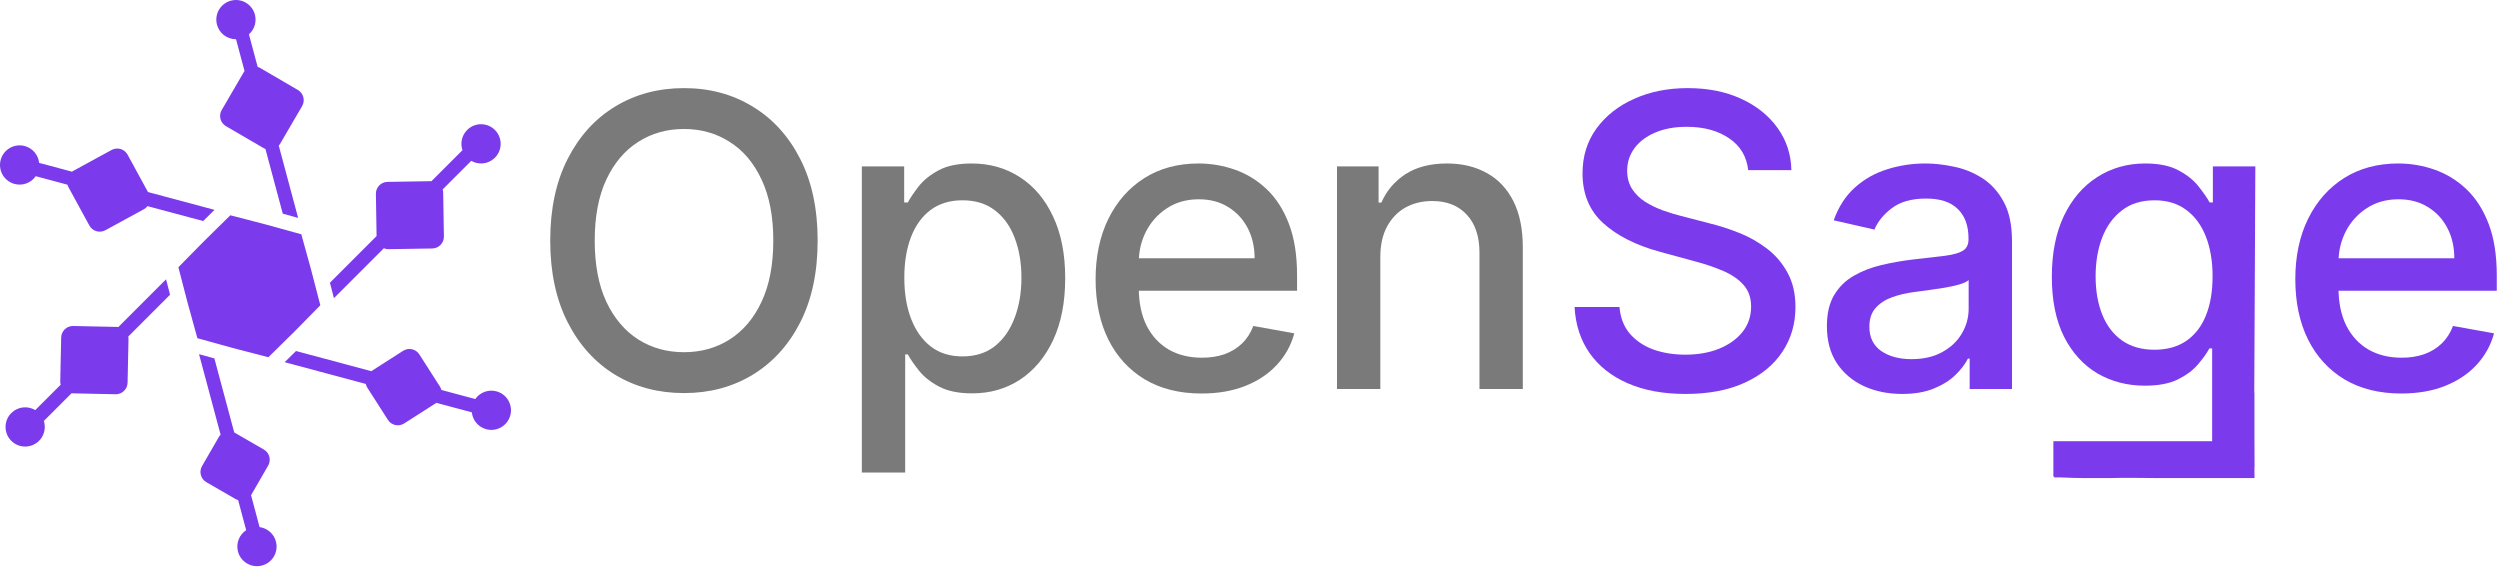
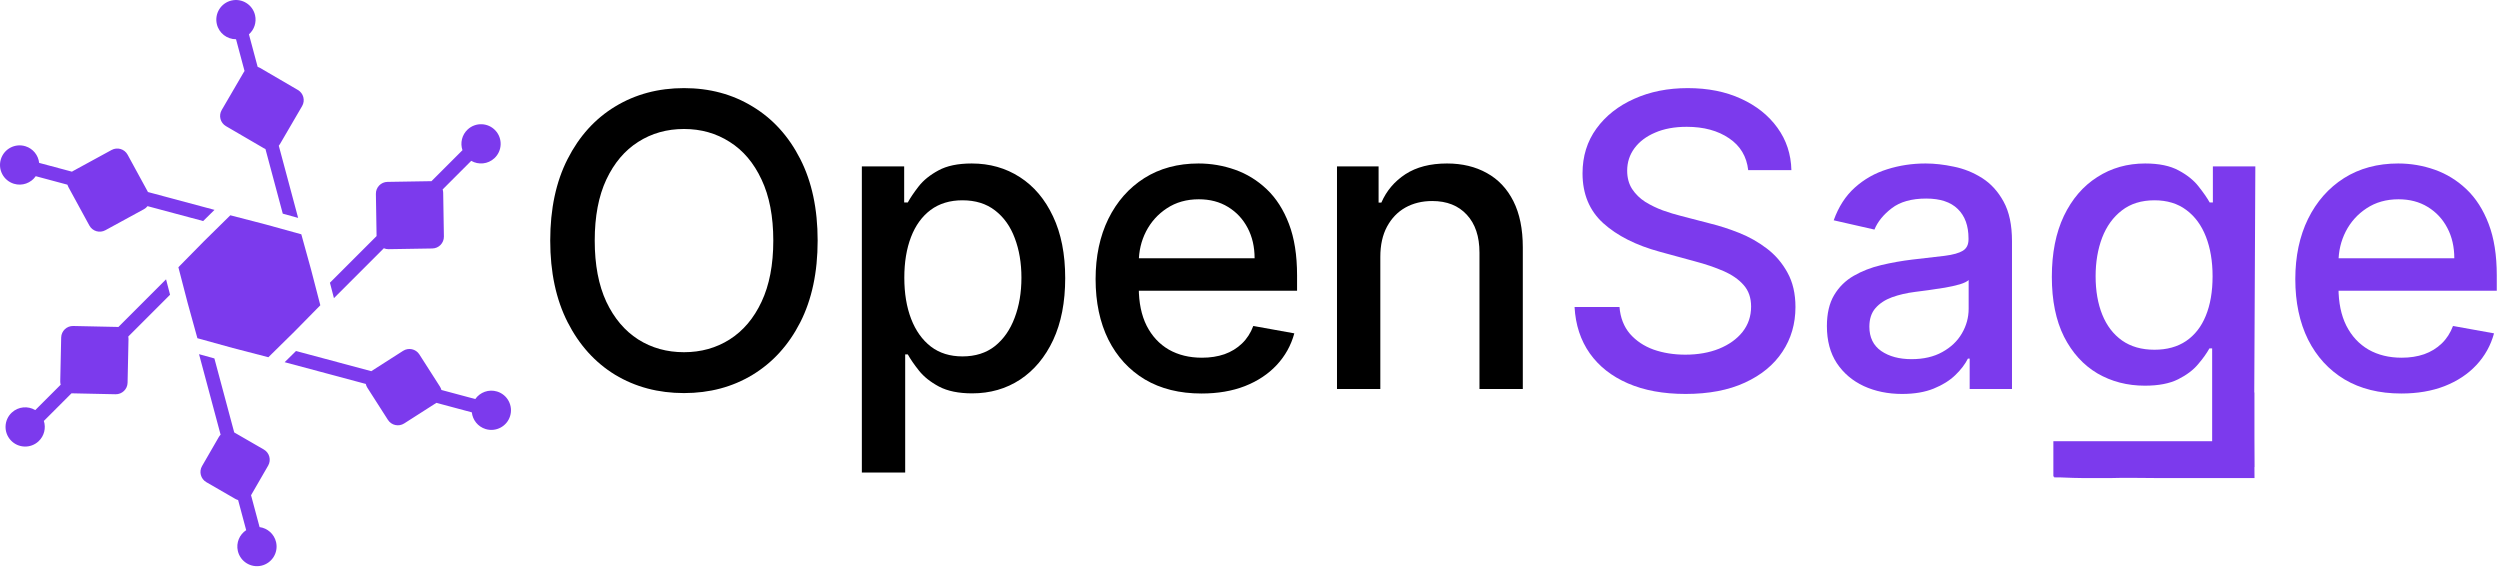
<svg xmlns="http://www.w3.org/2000/svg" width="637" height="145" viewBox="0 0 637 145" fill="none">
  <path d="M54.626 91.327L59.68 110.19C59.734 110.217 59.788 110.245 59.84 110.276L67.226 114.539C68.661 115.368 69.152 117.203 68.324 118.638L64.06 126.023C64.03 126.075 63.997 126.126 63.965 126.176L66.142 134.305C68.148 134.575 69.87 136.056 70.348 138.145C70.965 140.836 69.282 143.519 66.591 144.135C63.899 144.751 61.217 143.069 60.6 140.377C60.121 138.284 61.032 136.197 62.727 135.082L60.672 127.413C60.43 127.347 60.191 127.253 59.963 127.121L52.577 122.857C51.142 122.028 50.651 120.194 51.479 118.759L55.743 111.373C55.875 111.145 56.034 110.943 56.211 110.764L50.713 90.245L54.626 91.327ZM43.332 75.099L32.69 85.74C32.728 85.942 32.747 86.15 32.743 86.364L32.507 97.52C32.471 99.176 31.099 100.49 29.443 100.455L18.287 100.218C18.264 100.217 18.241 100.215 18.218 100.214L11.174 107.257C11.746 109.046 11.283 111.084 9.816 112.447C7.793 114.327 4.629 114.211 2.75 112.188C0.87 110.165 0.987 107.001 3.009 105.121C4.679 103.57 7.125 103.379 8.985 104.496L15.461 98.022C15.384 97.746 15.345 97.455 15.351 97.154L15.589 85.998C15.624 84.342 16.996 83.028 18.652 83.063L29.807 83.3C29.925 83.302 30.041 83.313 30.154 83.328L42.311 71.169L43.332 75.099ZM102.708 89.393C104.103 88.5 105.959 88.907 106.852 90.303L112.098 98.505C112.273 98.778 112.396 99.068 112.473 99.365L121.096 101.676C122.306 99.943 124.538 99.105 126.667 99.76C129.306 100.572 130.787 103.371 129.975 106.01C129.163 108.649 126.365 110.13 123.726 109.318C121.754 108.711 120.428 106.995 120.222 105.066L111.191 102.646C111.19 102.647 111.188 102.648 111.187 102.649L102.986 107.895C101.59 108.787 99.735 108.38 98.843 106.985L93.595 98.782C93.402 98.48 93.273 98.155 93.199 97.824L72.529 92.286L75.422 89.438L94.602 94.577L102.708 89.393ZM119.165 32.989C121.188 31.11 124.351 31.226 126.231 33.248C128.111 35.271 127.995 38.435 125.972 40.315C124.325 41.846 121.921 42.052 120.07 40.984L112.787 48.268C112.87 48.536 112.92 48.82 112.924 49.114L113.105 60.262C113.132 61.919 111.811 63.284 110.154 63.311L99.007 63.491C98.578 63.498 98.169 63.413 97.797 63.257L85.086 75.968L84.066 72.037L95.952 60.152L95.777 49.393C95.75 47.736 97.072 46.372 98.728 46.345L109.876 46.163C109.898 46.163 109.919 46.163 109.941 46.163L117.837 38.268C117.22 36.458 117.674 34.375 119.165 32.989ZM0.222 40.569C1.034 37.93 3.832 36.449 6.471 37.261C8.44 37.867 9.763 39.577 9.972 41.502L18.334 43.742C18.422 43.681 18.516 43.623 18.613 43.571L28.439 38.212C29.894 37.419 31.716 37.956 32.51 39.41L37.702 48.932L54.657 53.475L51.763 56.322L37.593 52.526C37.348 52.837 37.04 53.106 36.671 53.307L26.844 58.664C25.39 59.458 23.567 58.922 22.774 57.467L17.416 47.641C17.312 47.451 17.232 47.254 17.172 47.054L9.107 44.893C7.899 46.633 5.664 47.475 3.531 46.819C0.892 46.007 -0.59 43.209 0.222 40.569ZM59.002 0.127C61.693 -0.489 64.374 1.193 64.991 3.885C65.414 5.732 64.754 7.574 63.429 8.747L65.648 17.027C65.846 17.092 66.042 17.177 66.229 17.286L75.899 22.923C77.33 23.758 77.814 25.595 76.979 27.027L71.343 36.696C71.251 36.851 71.148 36.995 71.035 37.128L75.964 55.521L72.049 54.439L67.636 37.97C67.502 37.916 67.369 37.852 67.24 37.777L57.571 32.14C56.14 31.305 55.656 29.469 56.49 28.037L62.127 18.367C62.183 18.271 62.244 18.178 62.309 18.09L60.141 10C57.851 10.013 55.776 8.443 55.244 6.117C54.627 3.426 56.31 0.744 59.002 0.127Z" fill="#7C3AED" />
  <path d="M58.69 54.854L67.751 57.205L76.774 59.699L79.268 68.722L81.619 77.783L75.053 84.455L68.381 91.022L59.32 88.671L50.297 86.176L47.802 77.153L45.451 68.092L52.018 61.42L58.69 54.854Z" fill="#7C3AED" />
-   <path d="M351.708 65.439V99.121H340.666V42.394H351.265V51.627H351.967C353.272 48.623 355.315 46.21 358.097 44.388C360.904 42.566 364.437 41.655 368.697 41.655C372.562 41.655 375.948 42.468 378.853 44.093C381.758 45.693 384.011 48.081 385.612 51.258C387.212 54.434 388.012 58.361 388.012 63.039V99.121H376.97V64.368C376.97 60.257 375.898 57.044 373.756 54.729C371.614 52.39 368.672 51.221 364.93 51.221C362.369 51.221 360.092 51.775 358.097 52.883C356.128 53.99 354.564 55.615 353.407 57.758C352.274 59.875 351.708 62.436 351.708 65.439Z" fill="#7A7A7A" />
-   <path d="M306.155 100.266C300.566 100.266 295.752 99.072 291.715 96.684C287.701 94.271 284.599 90.885 282.408 86.527C280.241 82.145 279.158 77.011 279.158 71.127C279.158 65.316 280.241 60.195 282.408 55.763C284.599 51.331 287.652 47.872 291.567 45.385C295.506 42.899 300.11 41.655 305.379 41.655C308.58 41.655 311.682 42.185 314.686 43.243C317.69 44.302 320.386 45.964 322.774 48.229C325.162 50.494 327.046 53.437 328.425 57.056C329.804 60.651 330.493 65.021 330.493 70.167V74.081H285.399V65.809H319.672C319.672 62.903 319.081 60.331 317.899 58.09C316.717 55.825 315.055 54.04 312.913 52.735C310.796 51.43 308.309 50.777 305.453 50.777C302.351 50.777 299.643 51.541 297.328 53.067C295.038 54.569 293.266 56.539 292.01 58.976C290.779 61.389 290.163 64.011 290.163 66.843V73.306C290.163 77.097 290.828 80.323 292.158 82.982C293.512 85.641 295.395 87.672 297.808 89.076C300.221 90.454 303.04 91.144 306.266 91.144C308.358 91.144 310.267 90.849 311.99 90.257C313.714 89.642 315.203 88.731 316.459 87.525C317.715 86.318 318.675 84.829 319.34 83.056L329.791 84.939C328.954 88.017 327.452 90.713 325.286 93.027C323.144 95.317 320.447 97.102 317.197 98.382C313.972 99.638 310.291 100.266 306.155 100.266Z" fill="#7A7A7A" />
-   <path d="M219.599 120.394V42.394H230.383V51.59H231.306C231.946 50.408 232.869 49.042 234.076 47.49C235.282 45.939 236.957 44.585 239.099 43.428C241.241 42.246 244.072 41.655 247.593 41.655C252.173 41.655 256.26 42.812 259.854 45.127C263.449 47.441 266.268 50.777 268.312 55.135C270.38 59.493 271.414 64.738 271.414 70.868C271.414 76.999 270.392 82.256 268.349 86.638C266.305 90.996 263.498 94.357 259.928 96.721C256.358 99.06 252.283 100.229 247.704 100.229C244.257 100.229 241.438 99.65 239.246 98.493C237.08 97.336 235.381 95.982 234.15 94.431C232.919 92.88 231.971 91.501 231.306 90.294H230.641V120.394H219.599ZM230.42 70.757C230.42 74.746 230.998 78.242 232.155 81.246C233.313 84.25 234.987 86.601 237.178 88.3C239.369 89.974 242.053 90.811 245.229 90.811C248.529 90.811 251.286 89.938 253.502 88.189C255.718 86.417 257.392 84.016 258.525 80.988C259.682 77.959 260.261 74.549 260.261 70.757C260.261 67.015 259.694 63.654 258.562 60.675C257.454 57.696 255.78 55.345 253.539 53.621C251.323 51.898 248.553 51.036 245.229 51.036C242.029 51.036 239.32 51.861 237.104 53.51C234.913 55.16 233.251 57.462 232.119 60.417C230.986 63.371 230.42 66.818 230.42 70.757Z" fill="#7A7A7A" />
-   <path d="M208.337 61.303C208.337 69.379 206.86 76.322 203.905 82.133C200.951 87.919 196.901 92.375 191.755 95.502C186.633 98.605 180.811 100.156 174.286 100.156C167.737 100.156 161.889 98.605 156.743 95.502C151.622 92.375 147.584 87.907 144.63 82.096C141.675 76.285 140.198 69.355 140.198 61.303C140.198 53.228 141.675 46.297 144.63 40.511C147.584 34.7 151.622 30.244 156.743 27.142C161.889 24.015 167.737 22.451 174.286 22.451C180.811 22.451 186.633 24.015 191.755 27.142C196.901 30.244 200.951 34.7 203.905 40.511C206.86 46.297 208.337 53.228 208.337 61.303ZM197.036 61.303C197.036 55.148 196.039 49.965 194.044 45.755C192.075 41.52 189.366 38.319 185.919 36.153C182.497 33.962 178.619 32.866 174.286 32.866C169.928 32.866 166.038 33.962 162.615 36.153C159.193 38.319 156.485 41.52 154.49 45.755C152.521 49.965 151.536 55.148 151.536 61.303C151.536 67.459 152.521 72.654 154.49 76.889C156.485 81.099 159.193 84.3 162.615 86.491C166.038 88.658 169.928 89.741 174.286 89.741C178.619 89.741 182.497 88.658 185.919 86.491C189.366 84.3 192.075 81.099 194.044 76.889C196.039 72.654 197.036 67.459 197.036 61.303Z" fill="#7A7A7A" />
+   <path d="M351.708 65.439V99.121H340.666V42.394H351.265V51.627H351.967C353.272 48.623 355.315 46.21 358.097 44.388C360.904 42.566 364.437 41.655 368.697 41.655C372.562 41.655 375.948 42.468 378.853 44.093C381.758 45.693 384.011 48.081 385.612 51.258C387.212 54.434 388.012 58.361 388.012 63.039V99.121H376.97V64.368C376.97 60.257 375.898 57.044 373.756 54.729C371.614 52.39 368.672 51.221 364.93 51.221C362.369 51.221 360.092 51.775 358.097 52.883C356.128 53.99 354.564 55.615 353.407 57.758C352.274 59.875 351.708 62.436 351.708 65.439Z" fill="#000000" />
+   <path d="M306.155 100.266C300.566 100.266 295.752 99.072 291.715 96.684C287.701 94.271 284.599 90.885 282.408 86.527C280.241 82.145 279.158 77.011 279.158 71.127C279.158 65.316 280.241 60.195 282.408 55.763C284.599 51.331 287.652 47.872 291.567 45.385C295.506 42.899 300.11 41.655 305.379 41.655C308.58 41.655 311.682 42.185 314.686 43.243C317.69 44.302 320.386 45.964 322.774 48.229C325.162 50.494 327.046 53.437 328.425 57.056C329.804 60.651 330.493 65.021 330.493 70.167V74.081H285.399V65.809H319.672C319.672 62.903 319.081 60.331 317.899 58.09C316.717 55.825 315.055 54.04 312.913 52.735C310.796 51.43 308.309 50.777 305.453 50.777C302.351 50.777 299.643 51.541 297.328 53.067C295.038 54.569 293.266 56.539 292.01 58.976C290.779 61.389 290.163 64.011 290.163 66.843V73.306C290.163 77.097 290.828 80.323 292.158 82.982C293.512 85.641 295.395 87.672 297.808 89.076C300.221 90.454 303.04 91.144 306.266 91.144C308.358 91.144 310.267 90.849 311.99 90.257C313.714 89.642 315.203 88.731 316.459 87.525C317.715 86.318 318.675 84.829 319.34 83.056L329.791 84.939C328.954 88.017 327.452 90.713 325.286 93.027C323.144 95.317 320.447 97.102 317.197 98.382C313.972 99.638 310.291 100.266 306.155 100.266Z" fill="#000000" />
+   <path d="M219.599 120.394V42.394H230.383V51.59H231.306C231.946 50.408 232.869 49.042 234.076 47.49C235.282 45.939 236.957 44.585 239.099 43.428C241.241 42.246 244.072 41.655 247.593 41.655C252.173 41.655 256.26 42.812 259.854 45.127C263.449 47.441 266.268 50.777 268.312 55.135C270.38 59.493 271.414 64.738 271.414 70.868C271.414 76.999 270.392 82.256 268.349 86.638C266.305 90.996 263.498 94.357 259.928 96.721C256.358 99.06 252.283 100.229 247.704 100.229C244.257 100.229 241.438 99.65 239.246 98.493C237.08 97.336 235.381 95.982 234.15 94.431C232.919 92.88 231.971 91.501 231.306 90.294H230.641V120.394H219.599ZM230.42 70.757C230.42 74.746 230.998 78.242 232.155 81.246C233.313 84.25 234.987 86.601 237.178 88.3C239.369 89.974 242.053 90.811 245.229 90.811C248.529 90.811 251.286 89.938 253.502 88.189C255.718 86.417 257.392 84.016 258.525 80.988C259.682 77.959 260.261 74.549 260.261 70.757C260.261 67.015 259.694 63.654 258.562 60.675C257.454 57.696 255.78 55.345 253.539 53.621C251.323 51.898 248.553 51.036 245.229 51.036C242.029 51.036 239.32 51.861 237.104 53.51C234.913 55.16 233.251 57.462 232.119 60.417C230.986 63.371 230.42 66.818 230.42 70.757Z" fill="#000000" />
+   <path d="M208.337 61.303C208.337 69.379 206.86 76.322 203.905 82.133C200.951 87.919 196.901 92.375 191.755 95.502C186.633 98.605 180.811 100.156 174.286 100.156C167.737 100.156 161.889 98.605 156.743 95.502C151.622 92.375 147.584 87.907 144.63 82.096C141.675 76.285 140.198 69.355 140.198 61.303C140.198 53.228 141.675 46.297 144.63 40.511C147.584 34.7 151.622 30.244 156.743 27.142C161.889 24.015 167.737 22.451 174.286 22.451C180.811 22.451 186.633 24.015 191.755 27.142C196.901 30.244 200.951 34.7 203.905 40.511C206.86 46.297 208.337 53.228 208.337 61.303ZM197.036 61.303C197.036 55.148 196.039 49.965 194.044 45.755C192.075 41.52 189.366 38.319 185.919 36.153C182.497 33.962 178.619 32.866 174.286 32.866C169.928 32.866 166.038 33.962 162.615 36.153C159.193 38.319 156.485 41.52 154.49 45.755C152.521 49.965 151.536 55.148 151.536 61.303C151.536 67.459 152.521 72.654 154.49 76.889C156.485 81.099 159.193 84.3 162.615 86.491C166.038 88.658 169.928 89.741 174.286 89.741C178.619 89.741 182.497 88.658 185.919 86.491C189.366 84.3 192.075 81.099 194.044 76.889C196.039 72.654 197.036 67.459 197.036 61.303Z" fill="#000000" />
  <path d="M611.84 100.266C606.251 100.266 601.438 99.072 597.4 96.684C593.387 94.271 590.285 90.885 588.093 86.527C585.927 82.145 584.843 77.011 584.843 71.127C584.843 65.316 585.927 60.195 588.093 55.763C590.285 51.331 593.338 47.872 597.252 45.385C601.192 42.899 605.796 41.655 611.065 41.655C614.266 41.655 617.368 42.185 620.372 43.243C623.375 44.302 626.071 45.964 628.46 48.229C630.848 50.494 632.732 53.437 634.11 57.056C635.489 60.651 636.178 65.021 636.178 70.167V74.081H591.085V65.809H625.357C625.357 62.903 624.767 60.331 623.585 58.09C622.403 55.825 620.741 54.04 618.599 52.735C616.482 51.43 613.995 50.777 611.139 50.777C608.036 50.777 605.328 51.541 603.014 53.067C600.724 54.569 598.951 56.539 597.696 58.976C596.464 61.389 595.849 64.011 595.849 66.843V73.306C595.849 77.097 596.514 80.323 597.843 82.982C599.197 85.641 601.081 87.672 603.494 89.076C605.907 90.454 608.726 91.144 611.951 91.144C614.044 91.144 615.952 90.849 617.676 90.257C619.399 89.642 620.889 88.731 622.144 87.525C623.4 86.318 624.36 84.829 625.025 83.056L635.477 84.939C634.64 88.017 633.138 90.713 630.971 93.027C628.829 95.317 626.133 97.102 622.883 98.382C619.658 99.638 615.977 100.266 611.84 100.266Z" fill="#7C3AED" />
  <path d="M549.384 121.807C544.878 121.807 541.826 121.682 538.029 121.807C534.029 121.807 533.228 121.81 530.728 121.81C526.728 121.775 525.958 121.615 523.384 121.63V113.13C524.049 114.214 529.384 113.13 536.384 113.13C537.516 114.361 539.384 113.13 542.884 113.13C545.884 113.13 548.831 113.13 551.884 113.13C556.069 113.13 559.156 113.13 563.656 113.13C563.656 107.13 563.656 104.365 563.656 99.934V88.78H562.954C562.289 89.987 561.329 91.329 560.073 92.806C558.842 94.283 557.143 95.563 554.977 96.647C552.81 97.73 549.991 98.272 546.519 98.272C542.038 98.272 538 97.225 534.406 95.132C530.836 93.015 528.004 89.9 525.911 85.789C523.843 81.652 522.809 76.568 522.809 70.536C522.809 64.504 523.831 59.333 525.874 55.025C527.943 50.716 530.774 47.417 534.369 45.127C537.963 42.812 542.038 41.655 546.593 41.655C550.114 41.655 552.958 42.246 555.124 43.428C557.291 44.585 558.978 45.939 560.184 47.49C561.415 49.042 562.363 50.408 563.028 51.59H563.84V42.394H574.661L574.384 100.63C574.384 105.505 574.384 107.63 574.384 111.63C574.384 115.63 574.448 119.13 574.448 121.807C566.948 121.782 554.21 121.807 549.384 121.807ZM548.957 89.113C552.133 89.113 554.817 88.374 557.008 86.897C559.224 85.395 560.898 83.253 562.031 80.471C563.188 77.664 563.766 74.303 563.766 70.388C563.766 66.572 563.2 63.211 562.068 60.306C560.935 57.401 559.273 55.135 557.082 53.51C554.891 51.861 552.182 51.036 548.957 51.036C545.633 51.036 542.863 51.898 540.647 53.621C538.431 55.32 536.757 57.634 535.624 60.564C534.516 63.494 533.963 66.769 533.963 70.388C533.963 74.106 534.529 77.368 535.661 80.175C536.794 82.982 538.468 85.173 540.684 86.749C542.925 88.325 545.682 89.113 548.957 89.113Z" fill="#7C3AED" />
  <path d="M484.661 100.377C481.067 100.377 477.817 99.712 474.911 98.382C472.006 97.028 469.704 95.071 468.005 92.51C466.331 89.95 465.494 86.811 465.494 83.093C465.494 79.892 466.109 77.257 467.34 75.189C468.571 73.121 470.233 71.484 472.326 70.277C474.419 69.071 476.758 68.16 479.343 67.544C481.928 66.929 484.563 66.461 487.246 66.141C490.644 65.747 493.402 65.427 495.519 65.181C497.637 64.91 499.175 64.479 500.136 63.888C501.096 63.297 501.576 62.337 501.576 61.008V60.749C501.576 57.524 500.665 55.025 498.843 53.252C497.046 51.479 494.362 50.593 490.792 50.593C487.074 50.593 484.144 51.418 482.002 53.067C479.885 54.692 478.42 56.502 477.607 58.496L467.229 56.133C468.461 52.686 470.258 49.903 472.621 47.786C475.01 45.644 477.755 44.093 480.857 43.133C483.96 42.148 487.222 41.655 490.644 41.655C492.909 41.655 495.31 41.926 497.846 42.468C500.407 42.985 502.795 43.945 505.011 45.348C507.251 46.752 509.086 48.758 510.514 51.368C511.942 53.954 512.656 57.314 512.656 61.451V99.121H501.871V91.365H501.428C500.714 92.793 499.643 94.197 498.215 95.576C496.787 96.954 494.953 98.099 492.712 99.01C490.472 99.921 487.788 100.377 484.661 100.377ZM487.062 91.513C490.115 91.513 492.725 90.91 494.891 89.704C497.083 88.497 498.745 86.921 499.877 84.976C501.034 83.007 501.613 80.901 501.613 78.661V71.349C501.219 71.742 500.456 72.112 499.323 72.456C498.215 72.776 496.947 73.06 495.519 73.306C494.091 73.527 492.7 73.737 491.346 73.934C489.992 74.106 488.859 74.254 487.948 74.377C485.806 74.648 483.849 75.103 482.076 75.743C480.328 76.383 478.925 77.307 477.866 78.513C476.832 79.695 476.315 81.271 476.315 83.24C476.315 85.974 477.324 88.042 479.343 89.445C481.362 90.824 483.935 91.513 487.062 91.513Z" fill="#7C3AED" />
  <path d="M445.442 43.355C445.048 39.858 443.423 37.15 440.567 35.23C437.711 33.285 434.116 32.312 429.783 32.312C426.681 32.312 423.997 32.804 421.732 33.789C419.467 34.749 417.706 36.079 416.451 37.778C415.22 39.452 414.604 41.36 414.604 43.502C414.604 45.3 415.023 46.851 415.86 48.156C416.721 49.461 417.842 50.556 419.22 51.443C420.624 52.304 422.126 53.031 423.726 53.622C425.327 54.188 426.865 54.656 428.343 55.025L435.729 56.946C438.142 57.536 440.616 58.337 443.152 59.346C445.688 60.355 448.04 61.685 450.206 63.335C452.373 64.984 454.121 67.028 455.451 69.465C456.805 71.903 457.482 74.82 457.482 78.218C457.482 82.502 456.374 86.306 454.158 89.63C451.967 92.954 448.778 95.576 444.593 97.497C440.432 99.417 435.397 100.377 429.488 100.377C423.825 100.377 418.925 99.479 414.789 97.681C410.652 95.884 407.415 93.336 405.076 90.036C402.737 86.713 401.444 82.773 401.198 78.218H412.647C412.868 80.951 413.755 83.229 415.306 85.051C416.881 86.848 418.888 88.19 421.326 89.076C423.788 89.938 426.484 90.369 429.414 90.369C432.639 90.369 435.507 89.864 438.019 88.855C440.555 87.82 442.549 86.392 444.002 84.57C445.454 82.724 446.181 80.57 446.181 78.107C446.181 75.867 445.541 74.033 444.26 72.605C443.005 71.177 441.293 69.995 439.127 69.059C436.985 68.124 434.559 67.299 431.851 66.585L422.914 64.147C416.857 62.498 412.056 60.072 408.51 56.872C404.989 53.671 403.229 49.436 403.229 44.167C403.229 39.809 404.411 36.005 406.774 32.755C409.138 29.505 412.339 26.982 416.377 25.184C420.415 23.362 424.97 22.451 430.042 22.451C435.163 22.451 439.681 23.35 443.595 25.147C447.535 26.945 450.637 29.419 452.902 32.571C455.167 35.697 456.349 39.292 456.448 43.355H445.442Z" fill="#7C3AED" />
  <rect x="523.198" y="112.423" width="51" height="9" fill="#7C3AED" />
  <rect x="574.384" y="100.014" width="19" height="9" transform="rotate(90 574.384 100.014)" fill="#7C3AED" />
</svg>
